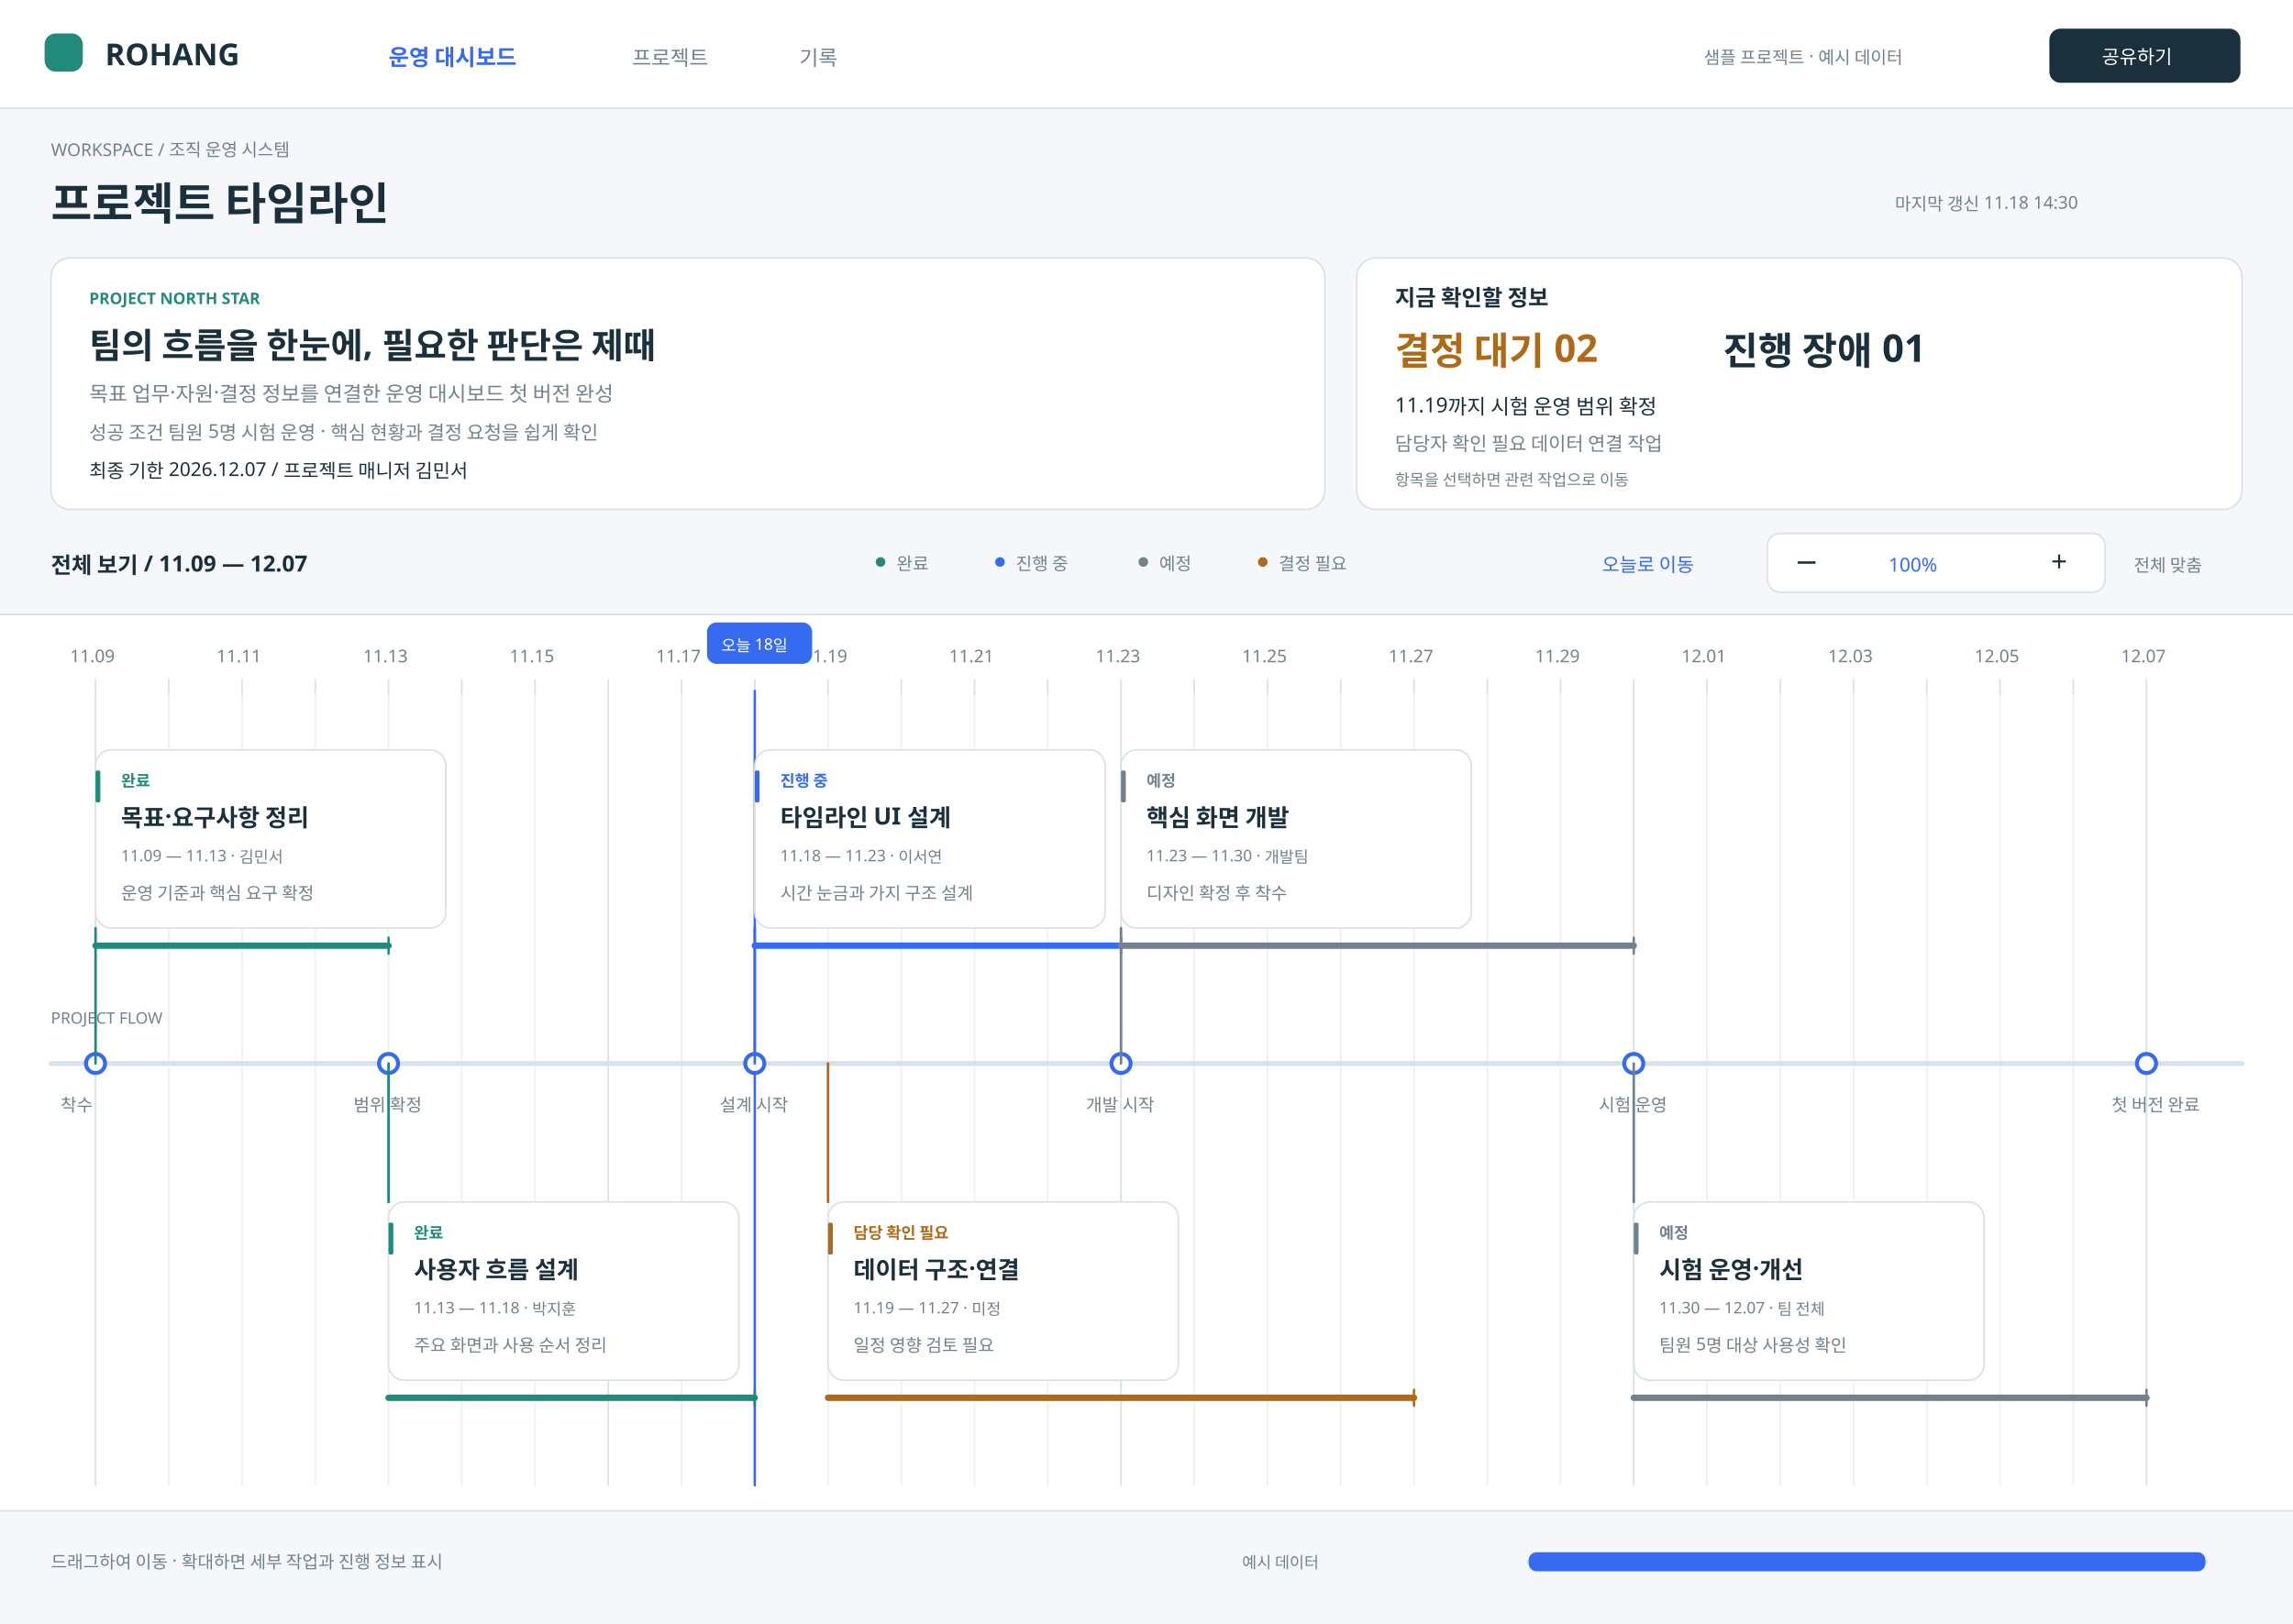
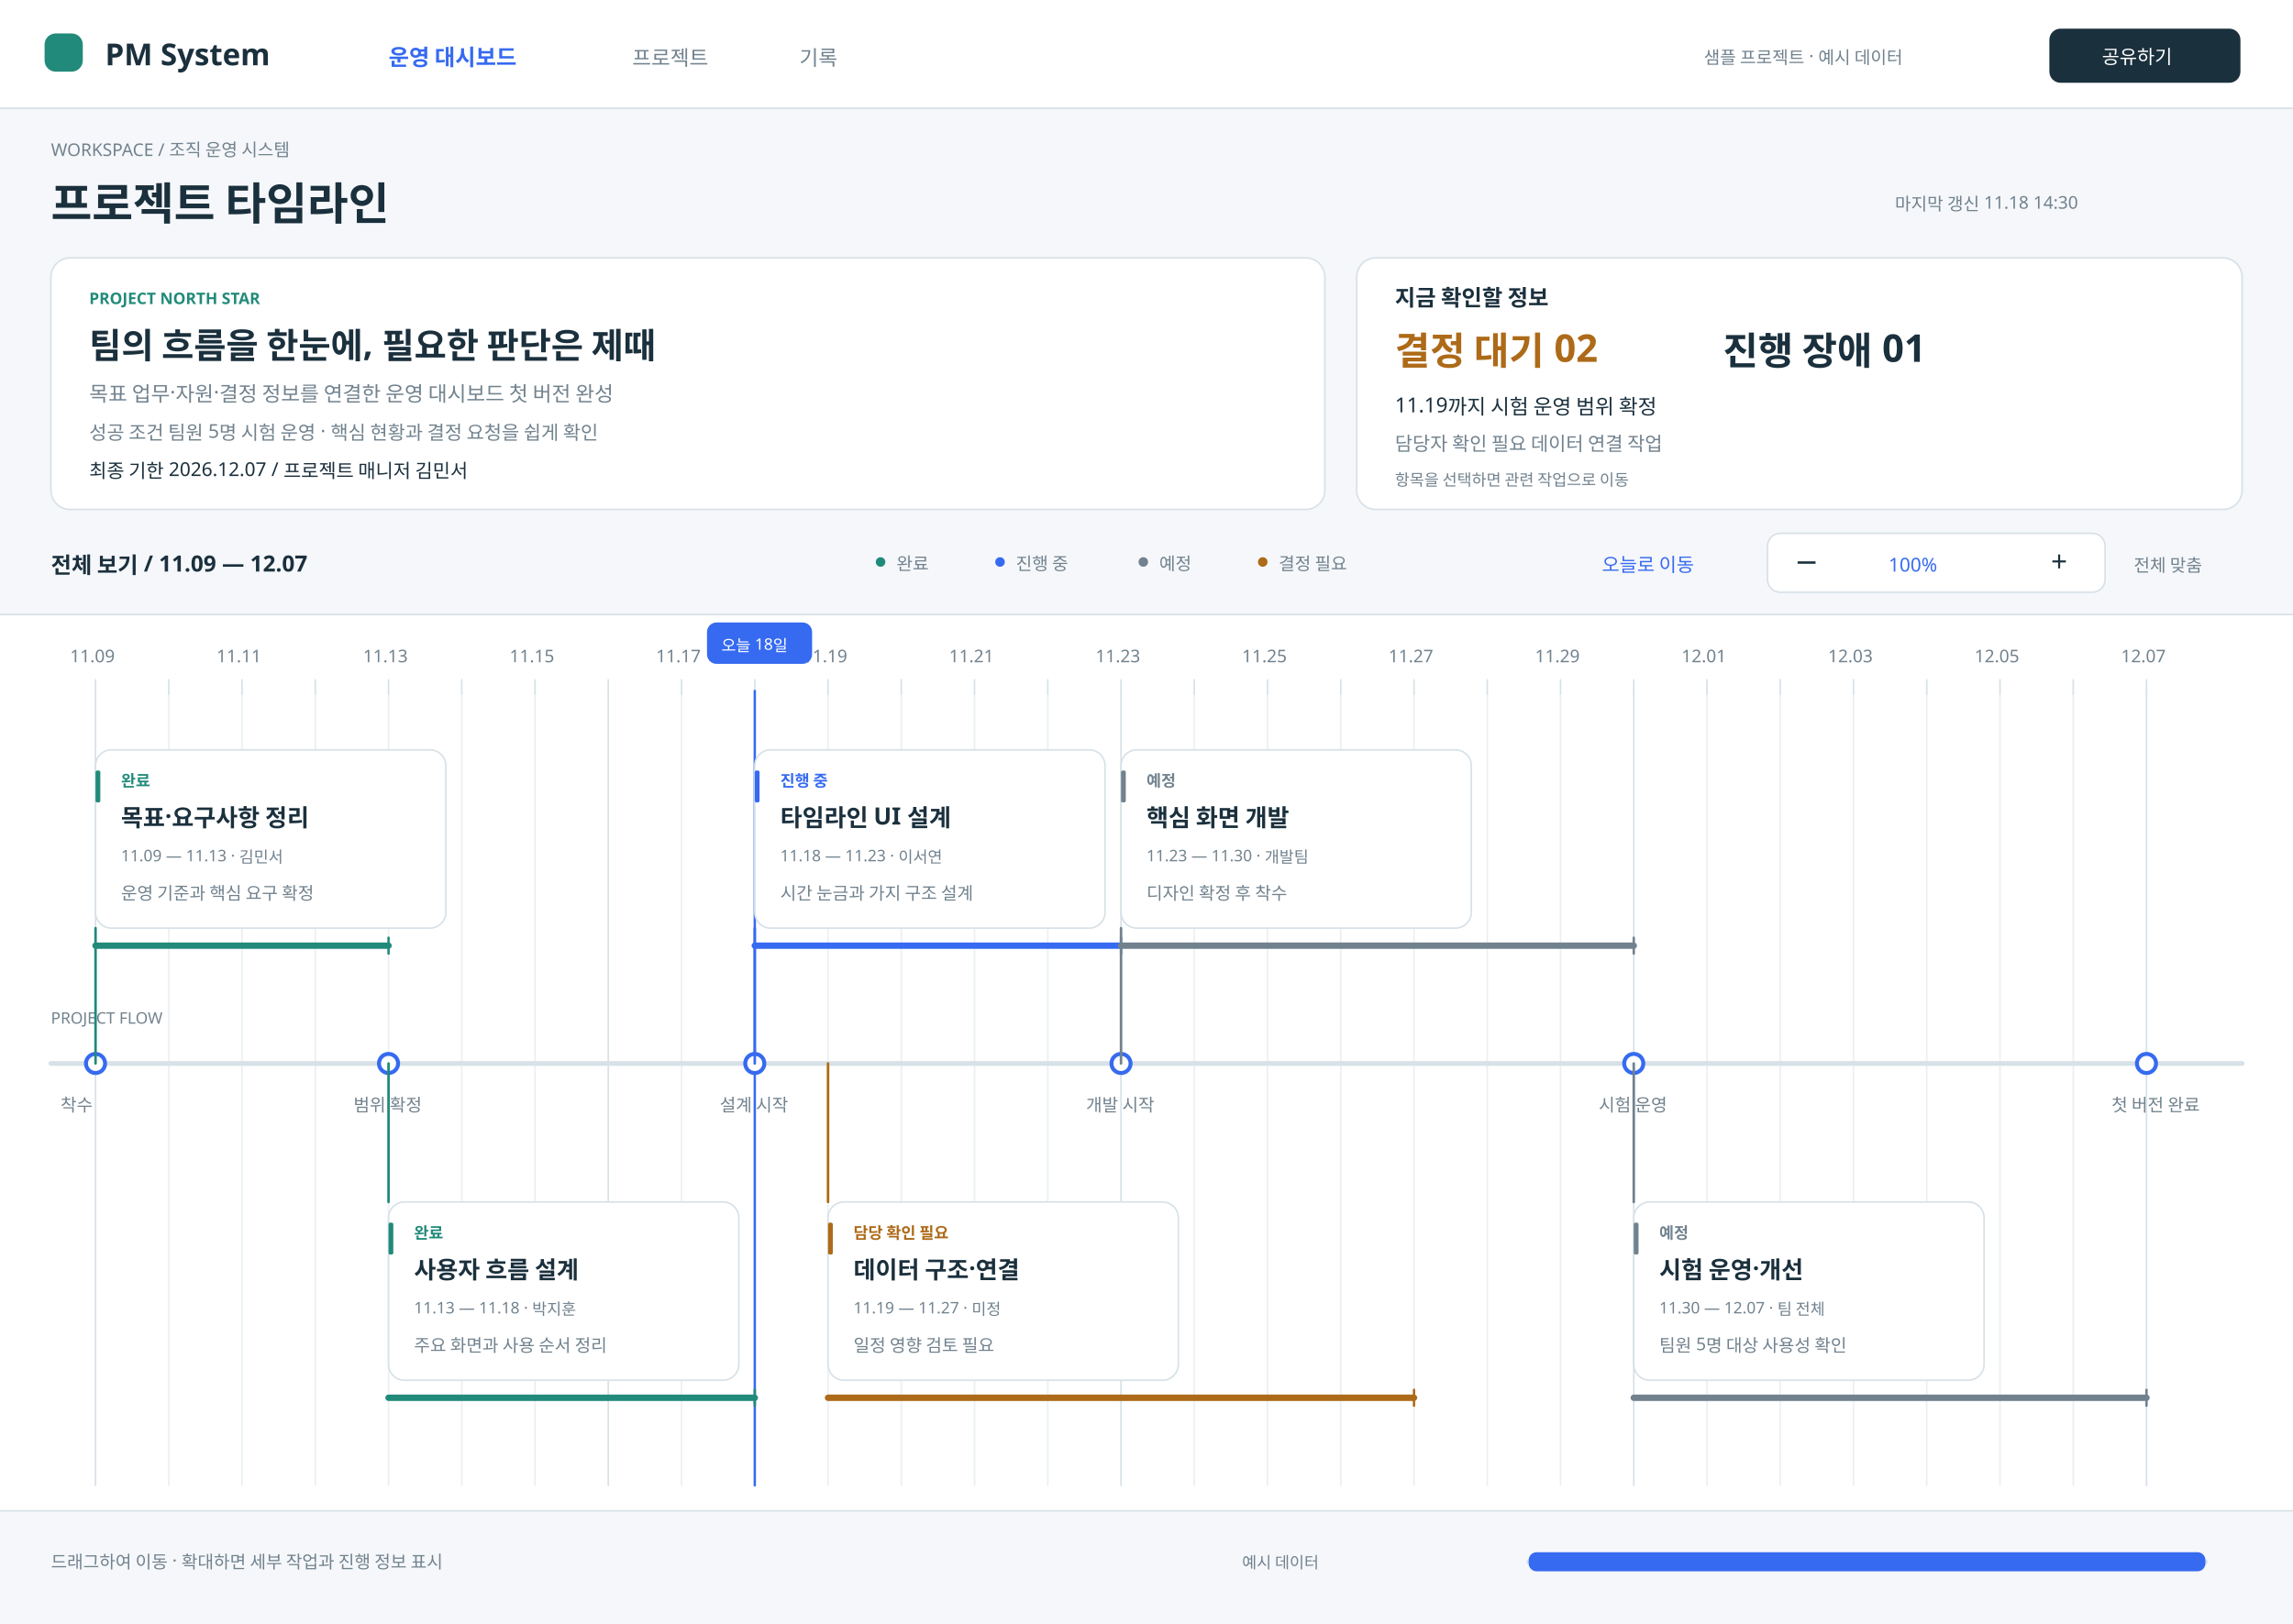
<svg xmlns="http://www.w3.org/2000/svg" width="1440" height="1020" viewBox="0 0 1440 1020">
  <rect x="0" y="0" width="1440" height="1020" rx="0" fill="#F5F7FA" />
  <rect x="0" y="0" width="1440" height="68" rx="0" fill="#FFFFFF" />
  <path d="M0 68 L1440 68" fill="none" stroke="#D7E1E7" stroke-width="1" stroke-linecap="round" />
  <rect x="28" y="21" width="24" height="24" rx="7" fill="#218A7A" />
-   <text x="66" y="41" font-family="Noto Sans KR, Malgun Gothic, sans-serif" font-size="19" font-weight="700" fill="#1B303D">ROHANG</text>
+   <text x="66" y="41" font-family="Noto Sans KR, Malgun Gothic, sans-serif" font-size="19" font-weight="700" fill="#1B303D">PM System</text>
  <text x="244" y="41" font-family="Noto Sans KR, Malgun Gothic, sans-serif" font-size="14" font-weight="700" fill="#366AF0">운영 대시보드</text>
  <text x="397" y="41" font-family="Noto Sans KR, Malgun Gothic, sans-serif" font-size="13" font-weight="400" fill="#71828E">프로젝트</text>
  <text x="502" y="41" font-family="Noto Sans KR, Malgun Gothic, sans-serif" font-size="13" font-weight="400" fill="#71828E">기록</text>
  <text x="1070" y="40" font-family="Noto Sans KR, Malgun Gothic, sans-serif" font-size="11" font-weight="400" fill="#71828E">샘플 프로젝트 · 예시 데이터</text>
  <rect x="1287" y="18" width="120" height="34" rx="7" fill="#1B303D" />
  <text x="1320" y="40" font-family="Noto Sans KR, Malgun Gothic, sans-serif" font-size="12" font-weight="400" fill="#FFFFFF">공유하기</text>
  <text x="32" y="98" font-family="Noto Sans KR, Malgun Gothic, sans-serif" font-size="11" font-weight="400" fill="#71828E">WORKSPACE  /  조직 운영 시스템</text>
  <text x="32" y="138" font-family="Noto Sans KR, Malgun Gothic, sans-serif" font-size="28" font-weight="700" fill="#1B303D">프로젝트 타임라인</text>
  <text x="1190" y="132" font-family="Noto Sans KR, Malgun Gothic, sans-serif" font-size="11" font-weight="400" fill="#71828E">마지막 갱신  11.18 14:30</text>
  <rect x="32" y="162" width="800" height="158" rx="12" fill="#FFFFFF" stroke="#D7E1E7" />
  <text x="56" y="191" font-family="Noto Sans KR, Malgun Gothic, sans-serif" font-size="10" font-weight="700" fill="#218A7A">PROJECT NORTH STAR</text>
  <text x="56" y="225" font-family="Noto Sans KR, Malgun Gothic, sans-serif" font-size="22" font-weight="700" fill="#1B303D">팀의 흐름을 한눈에, 필요한 판단은 제때</text>
  <text x="56" y="252" font-family="Noto Sans KR, Malgun Gothic, sans-serif" font-size="13" font-weight="400" fill="#71828E">목표  업무·자원·결정 정보를 연결한 운영 대시보드 첫 버전 완성</text>
  <text x="56" y="276" font-family="Noto Sans KR, Malgun Gothic, sans-serif" font-size="12" font-weight="400" fill="#71828E">성공 조건  팀원 5명 시험 운영 · 핵심 현황과 결정 요청을 쉽게 확인</text>
  <text x="56" y="300" font-family="Noto Sans KR, Malgun Gothic, sans-serif" font-size="12" font-weight="400" fill="#1B303D">최종 기한  2026.12.07     /     프로젝트 매니저  김민서</text>
  <rect x="852" y="162" width="556" height="158" rx="12" fill="#FFFFFF" stroke="#D7E1E7" />
  <text x="876" y="192" font-family="Noto Sans KR, Malgun Gothic, sans-serif" font-size="14" font-weight="700" fill="#1B303D">지금 확인할 정보</text>
  <text x="876" y="229" font-family="Noto Sans KR, Malgun Gothic, sans-serif" font-size="24" font-weight="700" fill="#AD6A18">결정 대기 02</text>
  <text x="1082" y="229" font-family="Noto Sans KR, Malgun Gothic, sans-serif" font-size="24" font-weight="700" fill="#1B303D">진행 장애 01</text>
  <text x="876" y="259" font-family="Noto Sans KR, Malgun Gothic, sans-serif" font-size="13" font-weight="400" fill="#1B303D">11.19까지  시험 운영 범위 확정</text>
  <text x="876" y="283" font-family="Noto Sans KR, Malgun Gothic, sans-serif" font-size="12" font-weight="400" fill="#71828E">담당자 확인 필요  데이터 연결 작업</text>
  <text x="876" y="305" font-family="Noto Sans KR, Malgun Gothic, sans-serif" font-size="10" font-weight="400" fill="#71828E">항목을 선택하면 관련 작업으로 이동</text>
  <text x="32" y="360" font-family="Noto Sans KR, Malgun Gothic, sans-serif" font-size="14" font-weight="700" fill="#1B303D">전체 보기  /  11.09 — 12.07</text>
  <rect x="550" y="350" width="6" height="6" rx="3" fill="#218A7A" />
  <text x="563" y="358" font-family="Noto Sans KR, Malgun Gothic, sans-serif" font-size="11" font-weight="400" fill="#71828E">완료</text>
  <rect x="625" y="350" width="6" height="6" rx="3" fill="#366AF0" />
  <text x="638" y="358" font-family="Noto Sans KR, Malgun Gothic, sans-serif" font-size="11" font-weight="400" fill="#71828E">진행 중</text>
  <rect x="715" y="350" width="6" height="6" rx="3" fill="#71828E" />
  <text x="728" y="358" font-family="Noto Sans KR, Malgun Gothic, sans-serif" font-size="11" font-weight="400" fill="#71828E">예정</text>
  <rect x="790" y="350" width="6" height="6" rx="3" fill="#AD6A18" />
  <text x="803" y="358" font-family="Noto Sans KR, Malgun Gothic, sans-serif" font-size="11" font-weight="400" fill="#71828E">결정 필요</text>
  <text x="1006" y="359" font-family="Noto Sans KR, Malgun Gothic, sans-serif" font-size="12" font-weight="400" fill="#366AF0">오늘로 이동</text>
  <rect x="1110" y="335" width="212" height="37" rx="8" fill="#FFFFFF" stroke="#D7E1E7" />
  <text x="1127" y="359" font-family="Noto Sans KR, Malgun Gothic, sans-serif" font-size="18" font-weight="400" fill="#1B303D">−</text>
  <text x="1186" y="359" font-family="Noto Sans KR, Malgun Gothic, sans-serif" font-size="12" font-weight="400" fill="#366AF0">100%</text>
  <text x="1288" y="359" font-family="Noto Sans KR, Malgun Gothic, sans-serif" font-size="18" font-weight="400" fill="#1B303D">+</text>
  <text x="1340" y="359" font-family="Noto Sans KR, Malgun Gothic, sans-serif" font-size="11" font-weight="400" fill="#71828E">전체 맞춤</text>
  <rect x="0" y="386" width="1440" height="563" rx="0" fill="#FFFFFF" />
  <path d="M0 386 L1440 386" fill="none" stroke="#D7E1E7" stroke-width="1" stroke-linecap="round" />
  <path d="M60 436 L60 933" fill="none" stroke="#D7E1E7" stroke-width="1" stroke-linecap="round" />
  <path d="M60 427 L60 436" fill="none" stroke="#D7E1E7" stroke-width="1" stroke-linecap="round" />
  <text x="44" y="416" font-family="Noto Sans KR, Malgun Gothic, sans-serif" font-size="11" font-weight="400" fill="#71828E">11.09</text>
  <path d="M106 436 L106 933" fill="none" stroke="#EAF0F3" stroke-width="1" stroke-linecap="round" />
  <path d="M106 427 L106 436" fill="none" stroke="#D7E1E7" stroke-width="1" stroke-linecap="round" />
  <path d="M152 436 L152 933" fill="none" stroke="#EAF0F3" stroke-width="1" stroke-linecap="round" />
  <path d="M152 427 L152 436" fill="none" stroke="#D7E1E7" stroke-width="1" stroke-linecap="round" />
  <text x="136" y="416" font-family="Noto Sans KR, Malgun Gothic, sans-serif" font-size="11" font-weight="400" fill="#71828E">11.11</text>
  <path d="M198 436 L198 933" fill="none" stroke="#EAF0F3" stroke-width="1" stroke-linecap="round" />
  <path d="M198 427 L198 436" fill="none" stroke="#D7E1E7" stroke-width="1" stroke-linecap="round" />
  <path d="M244 436 L244 933" fill="none" stroke="#EAF0F3" stroke-width="1" stroke-linecap="round" />
  <path d="M244 427 L244 436" fill="none" stroke="#D7E1E7" stroke-width="1" stroke-linecap="round" />
  <text x="228" y="416" font-family="Noto Sans KR, Malgun Gothic, sans-serif" font-size="11" font-weight="400" fill="#71828E">11.13</text>
  <path d="M290 436 L290 933" fill="none" stroke="#EAF0F3" stroke-width="1" stroke-linecap="round" />
  <path d="M290 427 L290 436" fill="none" stroke="#D7E1E7" stroke-width="1" stroke-linecap="round" />
  <path d="M336 436 L336 933" fill="none" stroke="#EAF0F3" stroke-width="1" stroke-linecap="round" />
  <path d="M336 427 L336 436" fill="none" stroke="#D7E1E7" stroke-width="1" stroke-linecap="round" />
  <text x="320" y="416" font-family="Noto Sans KR, Malgun Gothic, sans-serif" font-size="11" font-weight="400" fill="#71828E">11.15</text>
  <path d="M382 436 L382 933" fill="none" stroke="#D7E1E7" stroke-width="1" stroke-linecap="round" />
  <path d="M382 427 L382 436" fill="none" stroke="#D7E1E7" stroke-width="1" stroke-linecap="round" />
  <path d="M428 436 L428 933" fill="none" stroke="#EAF0F3" stroke-width="1" stroke-linecap="round" />
  <path d="M428 427 L428 436" fill="none" stroke="#D7E1E7" stroke-width="1" stroke-linecap="round" />
  <text x="412" y="416" font-family="Noto Sans KR, Malgun Gothic, sans-serif" font-size="11" font-weight="400" fill="#71828E">11.17</text>
  <path d="M474 436 L474 933" fill="none" stroke="#EAF0F3" stroke-width="1" stroke-linecap="round" />
  <path d="M474 427 L474 436" fill="none" stroke="#D7E1E7" stroke-width="1" stroke-linecap="round" />
  <path d="M520 436 L520 933" fill="none" stroke="#EAF0F3" stroke-width="1" stroke-linecap="round" />
  <path d="M520 427 L520 436" fill="none" stroke="#D7E1E7" stroke-width="1" stroke-linecap="round" />
  <text x="504" y="416" font-family="Noto Sans KR, Malgun Gothic, sans-serif" font-size="11" font-weight="400" fill="#71828E">11.19</text>
  <path d="M566 436 L566 933" fill="none" stroke="#EAF0F3" stroke-width="1" stroke-linecap="round" />
  <path d="M566 427 L566 436" fill="none" stroke="#D7E1E7" stroke-width="1" stroke-linecap="round" />
  <path d="M612 436 L612 933" fill="none" stroke="#EAF0F3" stroke-width="1" stroke-linecap="round" />
  <path d="M612 427 L612 436" fill="none" stroke="#D7E1E7" stroke-width="1" stroke-linecap="round" />
  <text x="596" y="416" font-family="Noto Sans KR, Malgun Gothic, sans-serif" font-size="11" font-weight="400" fill="#71828E">11.21</text>
  <path d="M658 436 L658 933" fill="none" stroke="#EAF0F3" stroke-width="1" stroke-linecap="round" />
  <path d="M658 427 L658 436" fill="none" stroke="#D7E1E7" stroke-width="1" stroke-linecap="round" />
  <path d="M704 436 L704 933" fill="none" stroke="#D7E1E7" stroke-width="1" stroke-linecap="round" />
  <path d="M704 427 L704 436" fill="none" stroke="#D7E1E7" stroke-width="1" stroke-linecap="round" />
  <text x="688" y="416" font-family="Noto Sans KR, Malgun Gothic, sans-serif" font-size="11" font-weight="400" fill="#71828E">11.23</text>
  <path d="M750 436 L750 933" fill="none" stroke="#EAF0F3" stroke-width="1" stroke-linecap="round" />
  <path d="M750 427 L750 436" fill="none" stroke="#D7E1E7" stroke-width="1" stroke-linecap="round" />
  <path d="M796 436 L796 933" fill="none" stroke="#EAF0F3" stroke-width="1" stroke-linecap="round" />
  <path d="M796 427 L796 436" fill="none" stroke="#D7E1E7" stroke-width="1" stroke-linecap="round" />
  <text x="780" y="416" font-family="Noto Sans KR, Malgun Gothic, sans-serif" font-size="11" font-weight="400" fill="#71828E">11.25</text>
  <path d="M842 436 L842 933" fill="none" stroke="#EAF0F3" stroke-width="1" stroke-linecap="round" />
  <path d="M842 427 L842 436" fill="none" stroke="#D7E1E7" stroke-width="1" stroke-linecap="round" />
  <path d="M888 436 L888 933" fill="none" stroke="#EAF0F3" stroke-width="1" stroke-linecap="round" />
  <path d="M888 427 L888 436" fill="none" stroke="#D7E1E7" stroke-width="1" stroke-linecap="round" />
  <text x="872" y="416" font-family="Noto Sans KR, Malgun Gothic, sans-serif" font-size="11" font-weight="400" fill="#71828E">11.27</text>
  <path d="M934 436 L934 933" fill="none" stroke="#EAF0F3" stroke-width="1" stroke-linecap="round" />
  <path d="M934 427 L934 436" fill="none" stroke="#D7E1E7" stroke-width="1" stroke-linecap="round" />
  <path d="M980 436 L980 933" fill="none" stroke="#EAF0F3" stroke-width="1" stroke-linecap="round" />
  <path d="M980 427 L980 436" fill="none" stroke="#D7E1E7" stroke-width="1" stroke-linecap="round" />
  <text x="964" y="416" font-family="Noto Sans KR, Malgun Gothic, sans-serif" font-size="11" font-weight="400" fill="#71828E">11.29</text>
  <path d="M1026 436 L1026 933" fill="none" stroke="#D7E1E7" stroke-width="1" stroke-linecap="round" />
  <path d="M1026 427 L1026 436" fill="none" stroke="#D7E1E7" stroke-width="1" stroke-linecap="round" />
  <path d="M1072 436 L1072 933" fill="none" stroke="#EAF0F3" stroke-width="1" stroke-linecap="round" />
  <path d="M1072 427 L1072 436" fill="none" stroke="#D7E1E7" stroke-width="1" stroke-linecap="round" />
  <text x="1056" y="416" font-family="Noto Sans KR, Malgun Gothic, sans-serif" font-size="11" font-weight="400" fill="#71828E">12.01</text>
  <path d="M1118 436 L1118 933" fill="none" stroke="#EAF0F3" stroke-width="1" stroke-linecap="round" />
  <path d="M1118 427 L1118 436" fill="none" stroke="#D7E1E7" stroke-width="1" stroke-linecap="round" />
  <path d="M1164 436 L1164 933" fill="none" stroke="#EAF0F3" stroke-width="1" stroke-linecap="round" />
  <path d="M1164 427 L1164 436" fill="none" stroke="#D7E1E7" stroke-width="1" stroke-linecap="round" />
  <text x="1148" y="416" font-family="Noto Sans KR, Malgun Gothic, sans-serif" font-size="11" font-weight="400" fill="#71828E">12.03</text>
  <path d="M1210 436 L1210 933" fill="none" stroke="#EAF0F3" stroke-width="1" stroke-linecap="round" />
  <path d="M1210 427 L1210 436" fill="none" stroke="#D7E1E7" stroke-width="1" stroke-linecap="round" />
  <path d="M1256 436 L1256 933" fill="none" stroke="#EAF0F3" stroke-width="1" stroke-linecap="round" />
  <path d="M1256 427 L1256 436" fill="none" stroke="#D7E1E7" stroke-width="1" stroke-linecap="round" />
  <text x="1240" y="416" font-family="Noto Sans KR, Malgun Gothic, sans-serif" font-size="11" font-weight="400" fill="#71828E">12.05</text>
  <path d="M1302 436 L1302 933" fill="none" stroke="#EAF0F3" stroke-width="1" stroke-linecap="round" />
  <path d="M1302 427 L1302 436" fill="none" stroke="#D7E1E7" stroke-width="1" stroke-linecap="round" />
  <path d="M1348 436 L1348 933" fill="none" stroke="#D7E1E7" stroke-width="1" stroke-linecap="round" />
  <path d="M1348 427 L1348 436" fill="none" stroke="#D7E1E7" stroke-width="1" stroke-linecap="round" />
  <text x="1332" y="416" font-family="Noto Sans KR, Malgun Gothic, sans-serif" font-size="11" font-weight="400" fill="#71828E">12.07</text>
  <path d="M474 434 L474 933" fill="none" stroke="#366AF0" stroke-width="1.5" stroke-linecap="round" />
  <rect x="444" y="391" width="66" height="26" rx="6" fill="#366AF0" />
  <text x="453" y="409" font-family="Noto Sans KR, Malgun Gothic, sans-serif" font-size="10" font-weight="400" fill="#FFFFFF">오늘 18일</text>
  <path d="M32 668 L1408 668" fill="none" stroke="#D7E1E7" stroke-width="3" stroke-linecap="round" />
  <text x="32" y="643" font-family="Noto Sans KR, Malgun Gothic, sans-serif" font-size="10" font-weight="400" fill="#71828E">PROJECT FLOW</text>
  <circle cx="60" cy="668" r="6" fill="white" stroke="#366AF0" stroke-width="2.5" />
  <text x="38" y="698" font-family="Noto Sans KR, Malgun Gothic, sans-serif" font-size="11" font-weight="400" fill="#71828E">착수</text>
  <circle cx="244" cy="668" r="6" fill="white" stroke="#366AF0" stroke-width="2.5" />
  <text x="222" y="698" font-family="Noto Sans KR, Malgun Gothic, sans-serif" font-size="11" font-weight="400" fill="#71828E">범위 확정</text>
  <circle cx="474" cy="668" r="6" fill="white" stroke="#366AF0" stroke-width="2.5" />
  <text x="452" y="698" font-family="Noto Sans KR, Malgun Gothic, sans-serif" font-size="11" font-weight="400" fill="#71828E">설계 시작</text>
  <circle cx="704" cy="668" r="6" fill="white" stroke="#366AF0" stroke-width="2.5" />
  <text x="682" y="698" font-family="Noto Sans KR, Malgun Gothic, sans-serif" font-size="11" font-weight="400" fill="#71828E">개발 시작</text>
  <circle cx="1026" cy="668" r="6" fill="white" stroke="#366AF0" stroke-width="2.5" />
  <text x="1004" y="698" font-family="Noto Sans KR, Malgun Gothic, sans-serif" font-size="11" font-weight="400" fill="#71828E">시험 운영</text>
  <circle cx="1348" cy="668" r="6" fill="white" stroke="#366AF0" stroke-width="2.5" />
  <text x="1326" y="698" font-family="Noto Sans KR, Malgun Gothic, sans-serif" font-size="11" font-weight="400" fill="#71828E">첫 버전 완료</text>
  <path d="M60 668 L60 583" fill="none" stroke="#218A7A" stroke-width="1.6" stroke-linecap="round" />
  <rect x="60" y="471" width="220" height="112" rx="10" fill="#FFFFFF" stroke="#D7E1E7" />
  <rect x="60" y="484" width="3" height="20" rx="1" fill="#218A7A" />
  <text x="76" y="494" font-family="Noto Sans KR, Malgun Gothic, sans-serif" font-size="10" font-weight="700" fill="#218A7A">완료</text>
  <text x="76" y="519" font-family="Noto Sans KR, Malgun Gothic, sans-serif" font-size="15" font-weight="700" fill="#1B303D">목표·요구사항 정리</text>
  <text x="76" y="541" font-family="Noto Sans KR, Malgun Gothic, sans-serif" font-size="10" font-weight="400" fill="#71828E">11.09 — 11.13 · 김민서</text>
  <text x="76" y="565" font-family="Noto Sans KR, Malgun Gothic, sans-serif" font-size="11" font-weight="400" fill="#71828E">운영 기준과 핵심 요구 확정</text>
  <path d="M60 594 L244 594" fill="none" stroke="#218A7A" stroke-width="4" stroke-linecap="round" />
  <path d="M244 589 L244 599" fill="none" stroke="#218A7A" stroke-width="1.5" stroke-linecap="round" />
  <path d="M244 668 L244 755" fill="none" stroke="#218A7A" stroke-width="1.6" stroke-linecap="round" />
  <rect x="244" y="755" width="220" height="112" rx="10" fill="#FFFFFF" stroke="#D7E1E7" />
  <rect x="244" y="768" width="3" height="20" rx="1" fill="#218A7A" />
  <text x="260" y="778" font-family="Noto Sans KR, Malgun Gothic, sans-serif" font-size="10" font-weight="700" fill="#218A7A">완료</text>
  <text x="260" y="803" font-family="Noto Sans KR, Malgun Gothic, sans-serif" font-size="15" font-weight="700" fill="#1B303D">사용자 흐름 설계</text>
  <text x="260" y="825" font-family="Noto Sans KR, Malgun Gothic, sans-serif" font-size="10" font-weight="400" fill="#71828E">11.13 — 11.18 · 박지훈</text>
  <text x="260" y="849" font-family="Noto Sans KR, Malgun Gothic, sans-serif" font-size="11" font-weight="400" fill="#71828E">주요 화면과 사용 순서 정리</text>
  <path d="M244 878 L474 878" fill="none" stroke="#218A7A" stroke-width="4" stroke-linecap="round" />
  <path d="M474 873 L474 883" fill="none" stroke="#218A7A" stroke-width="1.5" stroke-linecap="round" />
  <path d="M474 668 L474 583" fill="none" stroke="#366AF0" stroke-width="1.6" stroke-linecap="round" />
  <rect x="474" y="471" width="220" height="112" rx="10" fill="#FFFFFF" stroke="#D7E1E7" />
  <rect x="474" y="484" width="3" height="20" rx="1" fill="#366AF0" />
  <text x="490" y="494" font-family="Noto Sans KR, Malgun Gothic, sans-serif" font-size="10" font-weight="700" fill="#366AF0">진행 중</text>
  <text x="490" y="519" font-family="Noto Sans KR, Malgun Gothic, sans-serif" font-size="15" font-weight="700" fill="#1B303D">타임라인 UI 설계</text>
  <text x="490" y="541" font-family="Noto Sans KR, Malgun Gothic, sans-serif" font-size="10" font-weight="400" fill="#71828E">11.18 — 11.23 · 이서연</text>
  <text x="490" y="565" font-family="Noto Sans KR, Malgun Gothic, sans-serif" font-size="11" font-weight="400" fill="#71828E">시간 눈금과 가지 구조 설계</text>
  <path d="M474 594 L704 594" fill="none" stroke="#366AF0" stroke-width="4" stroke-linecap="round" />
  <path d="M704 589 L704 599" fill="none" stroke="#366AF0" stroke-width="1.5" stroke-linecap="round" />
  <path d="M520 668 L520 755" fill="none" stroke="#AD6A18" stroke-width="1.6" stroke-linecap="round" />
  <rect x="520" y="755" width="220" height="112" rx="10" fill="#FFFFFF" stroke="#D7E1E7" />
  <rect x="520" y="768" width="3" height="20" rx="1" fill="#AD6A18" />
  <text x="536" y="778" font-family="Noto Sans KR, Malgun Gothic, sans-serif" font-size="10" font-weight="700" fill="#AD6A18">담당 확인 필요</text>
  <text x="536" y="803" font-family="Noto Sans KR, Malgun Gothic, sans-serif" font-size="15" font-weight="700" fill="#1B303D">데이터 구조·연결</text>
  <text x="536" y="825" font-family="Noto Sans KR, Malgun Gothic, sans-serif" font-size="10" font-weight="400" fill="#71828E">11.19 — 11.27 · 미정</text>
  <text x="536" y="849" font-family="Noto Sans KR, Malgun Gothic, sans-serif" font-size="11" font-weight="400" fill="#71828E">일정 영향 검토 필요</text>
  <path d="M520 878 L888 878" fill="none" stroke="#AD6A18" stroke-width="4" stroke-linecap="round" />
  <path d="M888 873 L888 883" fill="none" stroke="#AD6A18" stroke-width="1.5" stroke-linecap="round" />
  <path d="M704 668 L704 583" fill="none" stroke="#71828E" stroke-width="1.6" stroke-linecap="round" />
  <rect x="704" y="471" width="220" height="112" rx="10" fill="#FFFFFF" stroke="#D7E1E7" />
  <rect x="704" y="484" width="3" height="20" rx="1" fill="#71828E" />
  <text x="720" y="494" font-family="Noto Sans KR, Malgun Gothic, sans-serif" font-size="10" font-weight="700" fill="#71828E">예정</text>
  <text x="720" y="519" font-family="Noto Sans KR, Malgun Gothic, sans-serif" font-size="15" font-weight="700" fill="#1B303D">핵심 화면 개발</text>
  <text x="720" y="541" font-family="Noto Sans KR, Malgun Gothic, sans-serif" font-size="10" font-weight="400" fill="#71828E">11.23 — 11.30 · 개발팀</text>
  <text x="720" y="565" font-family="Noto Sans KR, Malgun Gothic, sans-serif" font-size="11" font-weight="400" fill="#71828E">디자인 확정 후 착수</text>
  <path d="M704 594 L1026 594" fill="none" stroke="#71828E" stroke-width="4" stroke-linecap="round" />
  <path d="M1026 589 L1026 599" fill="none" stroke="#71828E" stroke-width="1.5" stroke-linecap="round" />
  <path d="M1026 668 L1026 755" fill="none" stroke="#71828E" stroke-width="1.6" stroke-linecap="round" />
  <rect x="1026" y="755" width="220" height="112" rx="10" fill="#FFFFFF" stroke="#D7E1E7" />
  <rect x="1026" y="768" width="3" height="20" rx="1" fill="#71828E" />
  <text x="1042" y="778" font-family="Noto Sans KR, Malgun Gothic, sans-serif" font-size="10" font-weight="700" fill="#71828E">예정</text>
  <text x="1042" y="803" font-family="Noto Sans KR, Malgun Gothic, sans-serif" font-size="15" font-weight="700" fill="#1B303D">시험 운영·개선</text>
  <text x="1042" y="825" font-family="Noto Sans KR, Malgun Gothic, sans-serif" font-size="10" font-weight="400" fill="#71828E">11.30 — 12.07 · 팀 전체</text>
  <text x="1042" y="849" font-family="Noto Sans KR, Malgun Gothic, sans-serif" font-size="11" font-weight="400" fill="#71828E">팀원 5명 대상 사용성 확인</text>
  <path d="M1026 878 L1348 878" fill="none" stroke="#71828E" stroke-width="4" stroke-linecap="round" />
  <path d="M1348 873 L1348 883" fill="none" stroke="#71828E" stroke-width="1.5" stroke-linecap="round" />
  <path d="M0 949 L1440 949" fill="none" stroke="#D7E1E7" stroke-width="1" stroke-linecap="round" />
  <text x="32" y="985" font-family="Noto Sans KR, Malgun Gothic, sans-serif" font-size="11" font-weight="400" fill="#71828E">드래그하여 이동  ·  확대하면 세부 작업과 진행 정보 표시</text>
  <text x="780" y="985" font-family="Noto Sans KR, Malgun Gothic, sans-serif" font-size="10" font-weight="400" fill="#71828E">예시 데이터</text>
  <path d="M960 981 L1385 981" fill="none" stroke="#D7E1E7" stroke-width="3" stroke-linecap="round" />
  <rect x="960" y="975" width="425" height="12" rx="5" fill="#366AF0" />
</svg>
